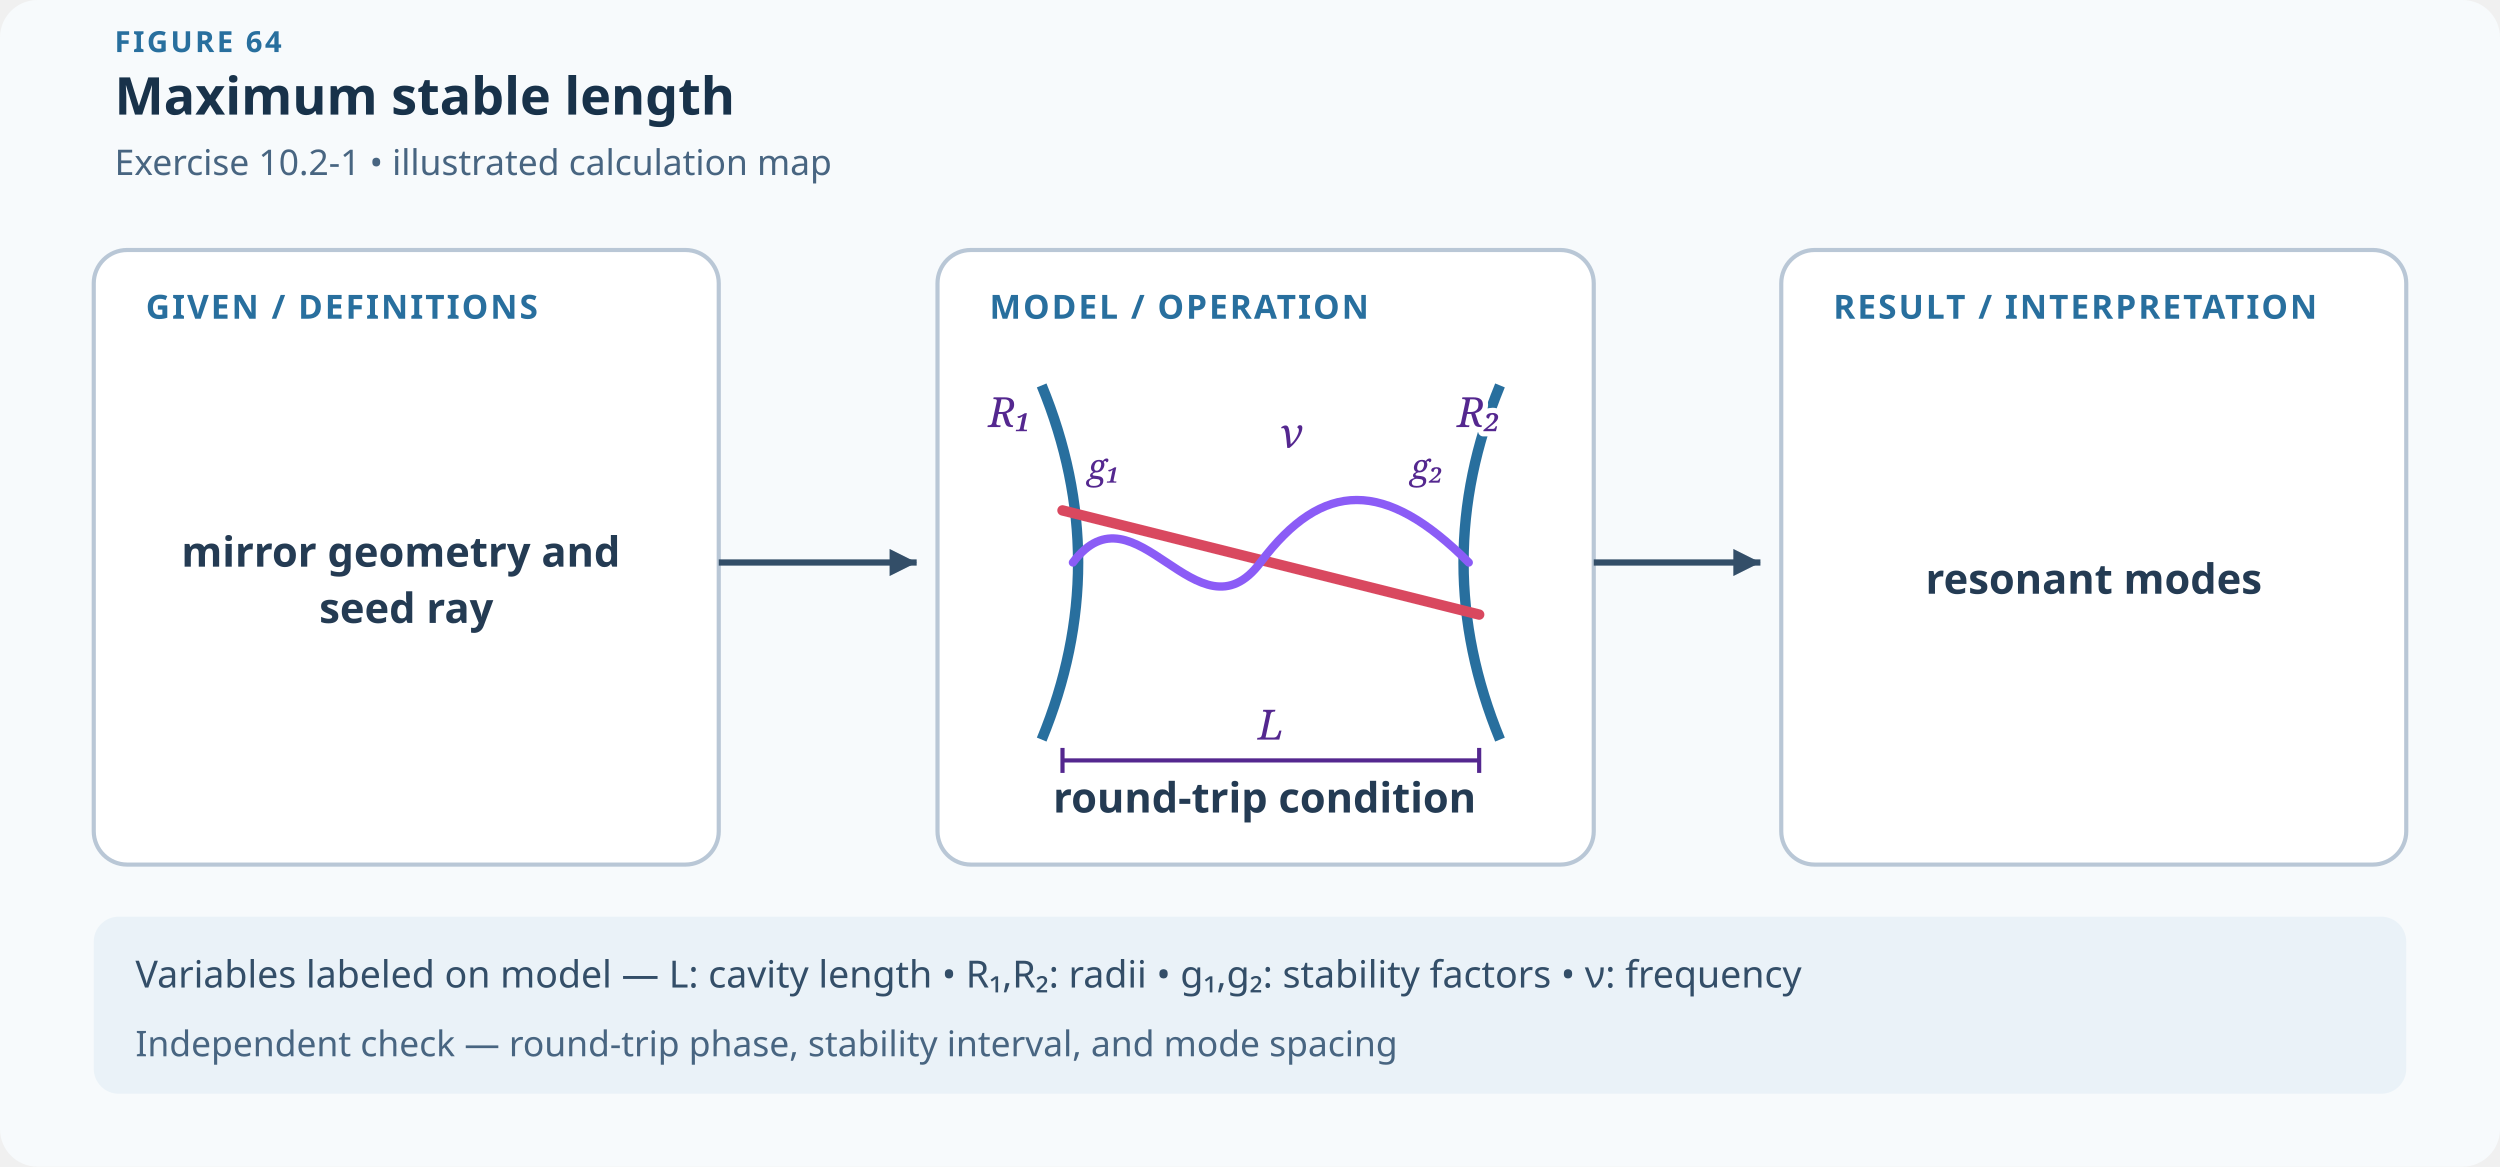
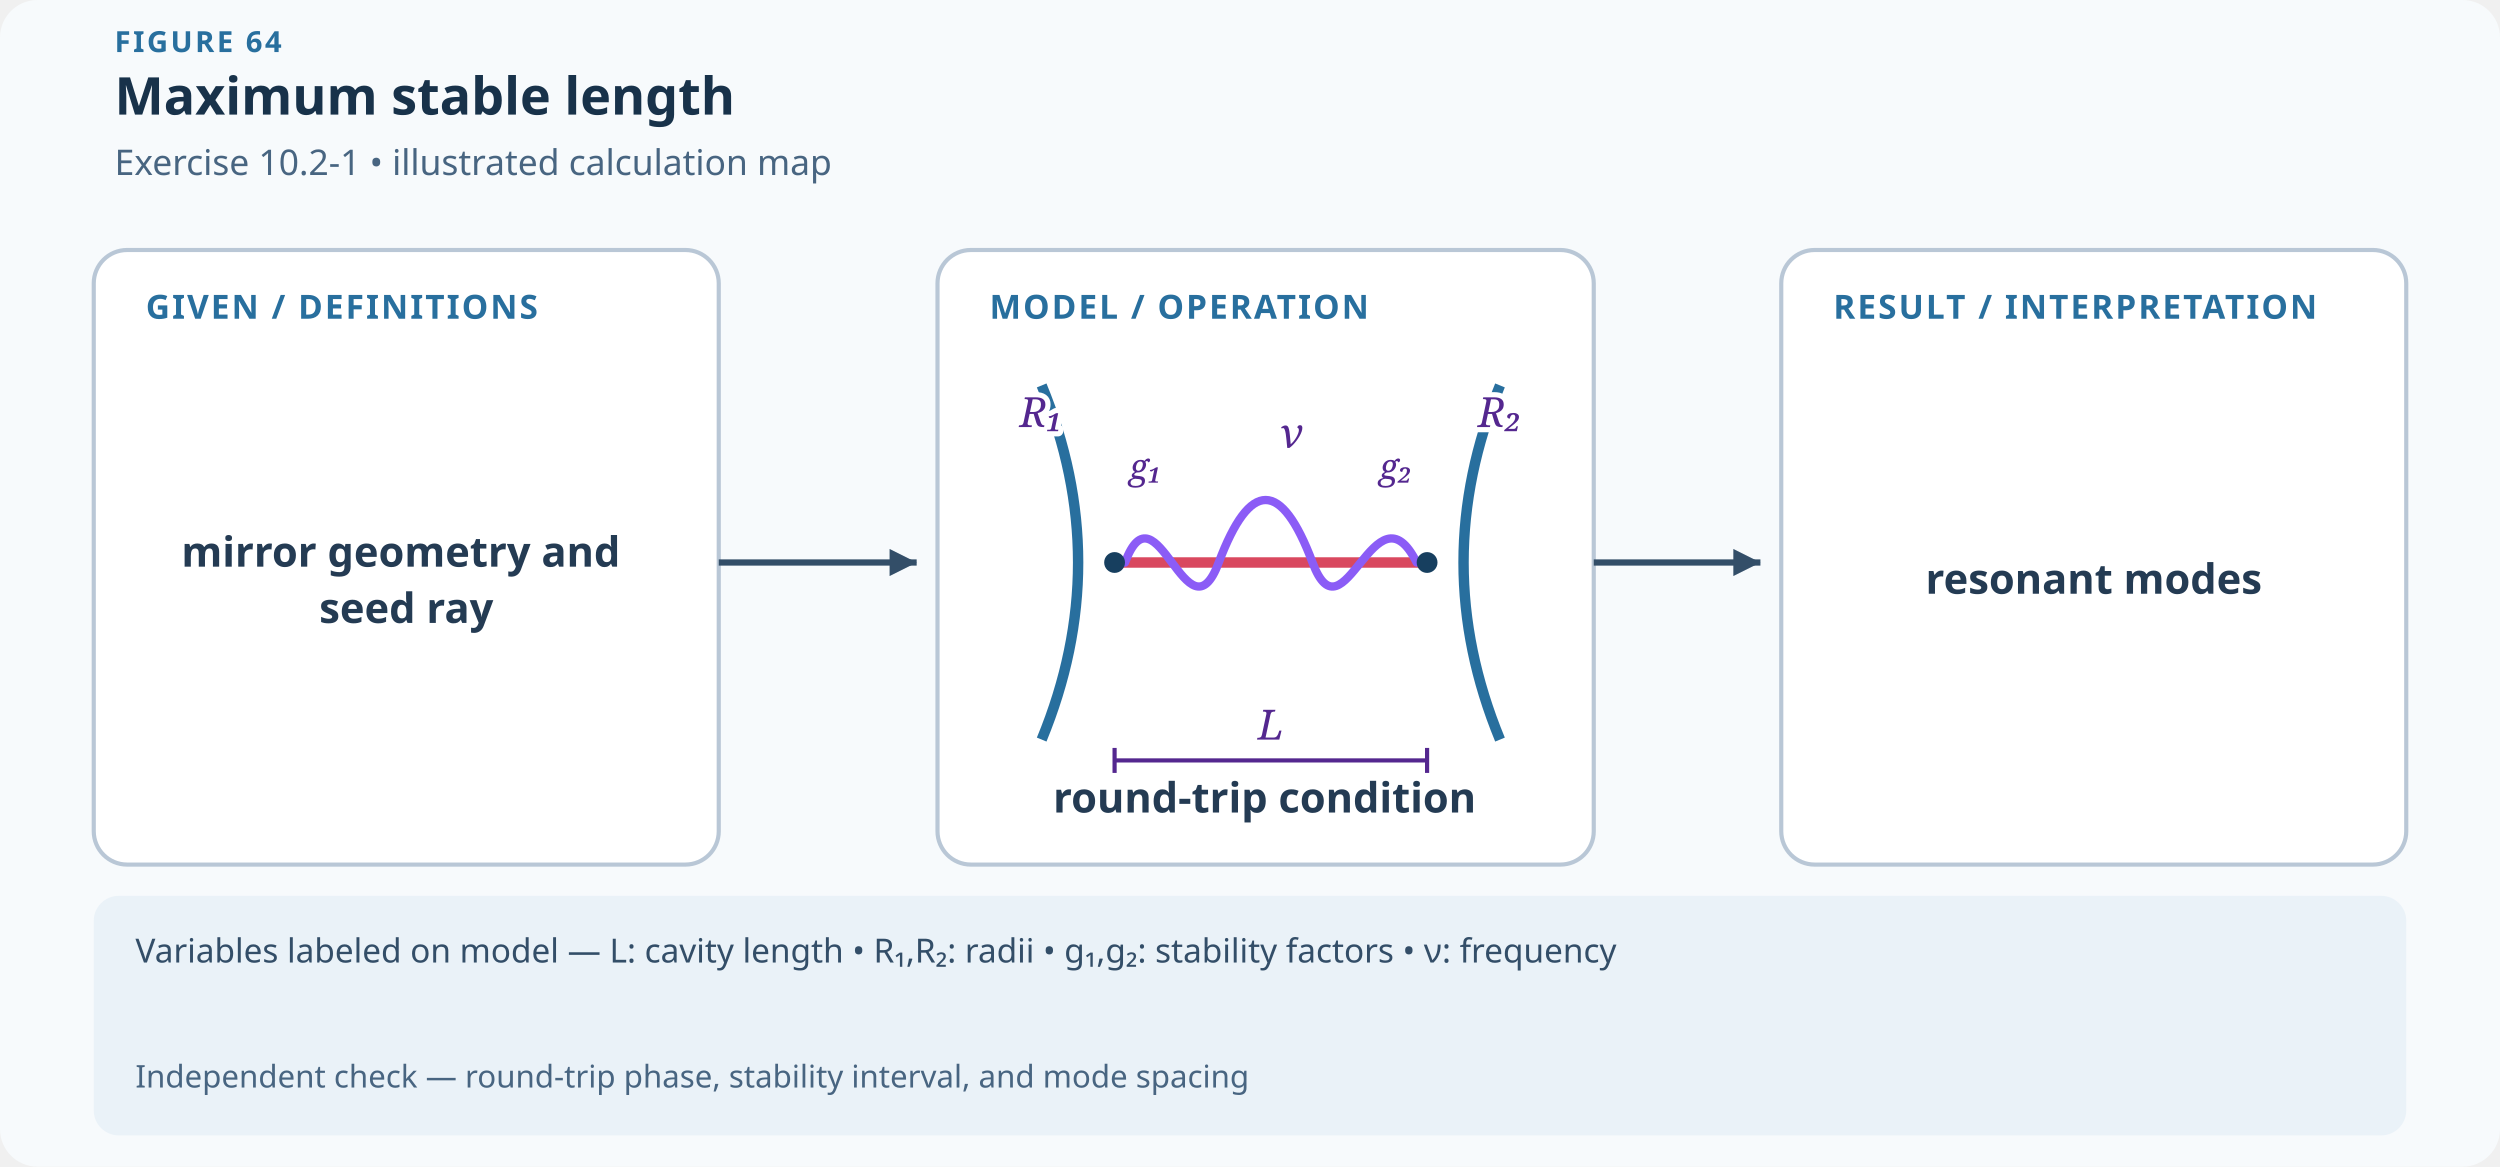
<svg xmlns="http://www.w3.org/2000/svg" width="1200" height="560" viewBox="0 0 1200 560" role="img" aria-labelledby="title desc" data-category="resonator" data-figure="64">
  <defs>
    <style>
-       .bg{fill:#f7fafc}.card{fill:#fff;stroke:#b9c7d6;stroke-width:2}.band{fill:#eaf2f8}.figureid{font:700 14px sans-serif;fill:#286f9e;letter-spacing:1.2px}.head{font:700 25px sans-serif;fill:#18324a}.sub{font:17px sans-serif;fill:#486581}.tag{font:700 16px sans-serif;fill:#286f9e;letter-spacing:1px}.label{font:700 20px sans-serif;fill:#243b53;text-anchor:middle}.legend{font:18px sans-serif;fill:#334e68}.check{font:17px sans-serif;fill:#486581}.accent{fill:none;stroke:#d9485f;stroke-width:5;stroke-linecap:round;stroke-linejoin:round}.accent2{fill:none;stroke:#8b5cf6;stroke-width:4;stroke-linecap:round;stroke-linejoin:round}.optic{fill:none;stroke:#286f9e;stroke-width:5}.thin{fill:none;stroke:#61788a;stroke-width:3}.axis{fill:none;stroke:#8295a5;stroke-width:2}.point{fill:#173f5f}.iconbox{fill:#edf7ff;stroke:#286f9e;stroke-width:3}.opticfill{fill:#286f9e}.layer1{fill:#d9ecff;stroke:#286f9e;stroke-width:2}.layer2{fill:#e7f7ee;stroke:#2b7a78;stroke-width:2}.icontext{font:italic 22px serif;fill:#6d28d9}.var{font:italic 20px serif;fill:#54278f;text-anchor:middle;paint-order:stroke;stroke:#fff;stroke-width:5px;stroke-linejoin:round}.smallvar{font-size:17px}.callout{fill:none;stroke:#54278f;stroke-width:2}.tick{fill:none;stroke:#54278f;stroke-width:2}.flow{stroke:#334e68;stroke-width:3;marker-end:url(#arrow)}
+       .bg{fill:#f7fafc}.card{fill:#fff;stroke:#b9c7d6;stroke-width:2}.band{fill:#eaf2f8}.figureid{font:700 14px sans-serif;fill:#286f9e;letter-spacing:1.2px}.head{font:700 25px sans-serif;fill:#18324a}.sub{font:17px sans-serif;fill:#486581}.tag{font:700 16px sans-serif;fill:#286f9e;letter-spacing:1px}.label{font:700 20px sans-serif;fill:#243b53;text-anchor:middle}.legend{font:16px sans-serif;fill:#334e68}.check{font:15px sans-serif;fill:#486581}.accent{fill:none;stroke:#d9485f;stroke-width:5;stroke-linecap:round;stroke-linejoin:round}.accent2{fill:none;stroke:#8b5cf6;stroke-width:4;stroke-linecap:round;stroke-linejoin:round}.optic{fill:none;stroke:#286f9e;stroke-width:5}.thin{fill:none;stroke:#61788a;stroke-width:3}.axis{fill:none;stroke:#8295a5;stroke-width:2}.point{fill:#173f5f}.iconbox{fill:#edf7ff;stroke:#286f9e;stroke-width:3}.opticfill{fill:#286f9e}.layer1{fill:#d9ecff;stroke:#286f9e;stroke-width:2}.layer2{fill:#e7f7ee;stroke:#2b7a78;stroke-width:2}.icontext{font:italic 22px serif;fill:#6d28d9}.var{font:italic 20px serif;fill:#54278f;text-anchor:middle;paint-order:stroke;stroke:#fff;stroke-width:5px;stroke-linejoin:round}.smallvar{font-size:17px}.annotation{font:14px sans-serif;fill:#486581;text-anchor:middle;paint-order:stroke;stroke:#fff;stroke-width:4px}.callout{fill:none;stroke:#54278f;stroke-width:2}.tick{fill:none;stroke:#54278f;stroke-width:2}.flow{stroke:#334e68;stroke-width:3;marker-end:url(#arrow)}
    </style>
    <marker id="arrow" markerUnits="userSpaceOnUse" markerWidth="13" markerHeight="13" refX="13" refY="6.5" orient="auto">
      <path d="M0,0 L13,6.5 L0,13 Z" fill="#334e68" />
    </marker>
  </defs>
  <rect class="bg" width="1200" height="560" rx="18" />
  <text class="figureid" x="55" y="25">FIGURE 64</text>
  <text class="head" x="55" y="55">Maximum stable length</text>
  <text class="sub" x="55" y="84">Exercise 10.2-1 • illustrated calculation map</text>
  <rect class="card" x="45" y="120" width="300" height="295" rx="16" />
  <rect class="card" x="450" y="120" width="315" height="295" rx="16" />
  <rect class="card" x="855" y="120" width="300" height="295" rx="16" />
  <text class="tag" x="70" y="153">GIVEN / DEFINITIONS</text>
  <text class="tag" x="475" y="153">MODEL / OPERATION</text>
  <text class="tag" x="880" y="153">RESULT / INTERPRETATION</text>
  <text class="label" x="195">
    <tspan x="195" y="272">mirror geometry and</tspan>
    <tspan x="195" y="299">seed ray</tspan>
  </text>
  <text class="label" x="607">
    <tspan x="607" y="390">round-trip condition</tspan>
  </text>
  <text class="label" x="1005">
    <tspan x="1005" y="285">resonant modes</tspan>
  </text>
  <line class="flow" x1="345" y1="270" x2="440" y2="270" />
  <line class="flow" x1="765" y1="270" x2="845" y2="270" />
  <path class="optic" d="M500 185 Q535 270 500 355 M720 185 Q685 270 720 355" />
-   <path class="accent" d="M510 245 L710 295 M710 295 L510 245" />
-   <path class="accent2" d="M515 270 C545 230 575 310 605 270 S665 230 705 270" />
+   <path class="accent" d="M535 270 H685" />
+   <path class="accent2" d="M540 270 C555 230 570 310 585 270 S615 230 630 270 S660 230 680 270" />
+   <circle class="point" cx="535" cy="270" r="5" />
+   <circle class="point" cx="685" cy="270" r="5" />
  <g id="variable-labels">
-     <line class="callout" x1="510" y1="365" x2="710" y2="365" />
-     <path class="tick" d="M510 359 V371 M710 359 V371" />
+     <line class="callout" x1="535" y1="365" x2="685" y2="365" />
+     <path class="tick" d="M535 359 V371 M685 359 V371" />
    <text class="var" x="610" y="355">L</text>
-     <text class="var" x="485" y="205">R₁</text>
-     <text class="var" x="710" y="205">R₂</text>
-     <text class="var smallvar" x="530" y="230">g₁</text>
-     <text class="var smallvar" x="685" y="230">g₂</text>
+     <text class="var" x="500" y="205">R₁</text>
+     <text class="var" x="720" y="205">R₂</text>
+     <text class="var smallvar" x="550" y="230">g₁</text>
+     <text class="var smallvar" x="670" y="230">g₂</text>
    <text class="var" x="620" y="215">ν</text>
  </g>
-   <rect class="band" x="45" y="440" width="1110" height="85" rx="12" />
-   <text class="legend" x="65" y="474">Variables labeled on model — L: cavity length • R₁,R₂: radii • g₁,g₂: stability factors • ν: frequency</text>
-   <text class="check" x="65" y="507">Independent check — round-trip phase, stability interval, and mode spacing</text>
+   <rect class="band" x="45" y="430" width="1110" height="115" rx="12" />
+   <text class="legend" x="65">
+     <tspan x="65" y="462">Variables labeled on model — L: cavity length • R₁,R₂: radii • g₁,g₂: stability factors • ν: frequency</tspan>
+   </text>
+   <text class="check" x="65">
+     <tspan x="65" y="522">Independent check — round-trip phase, stability interval, and mode spacing</tspan>
+   </text>
</svg>
